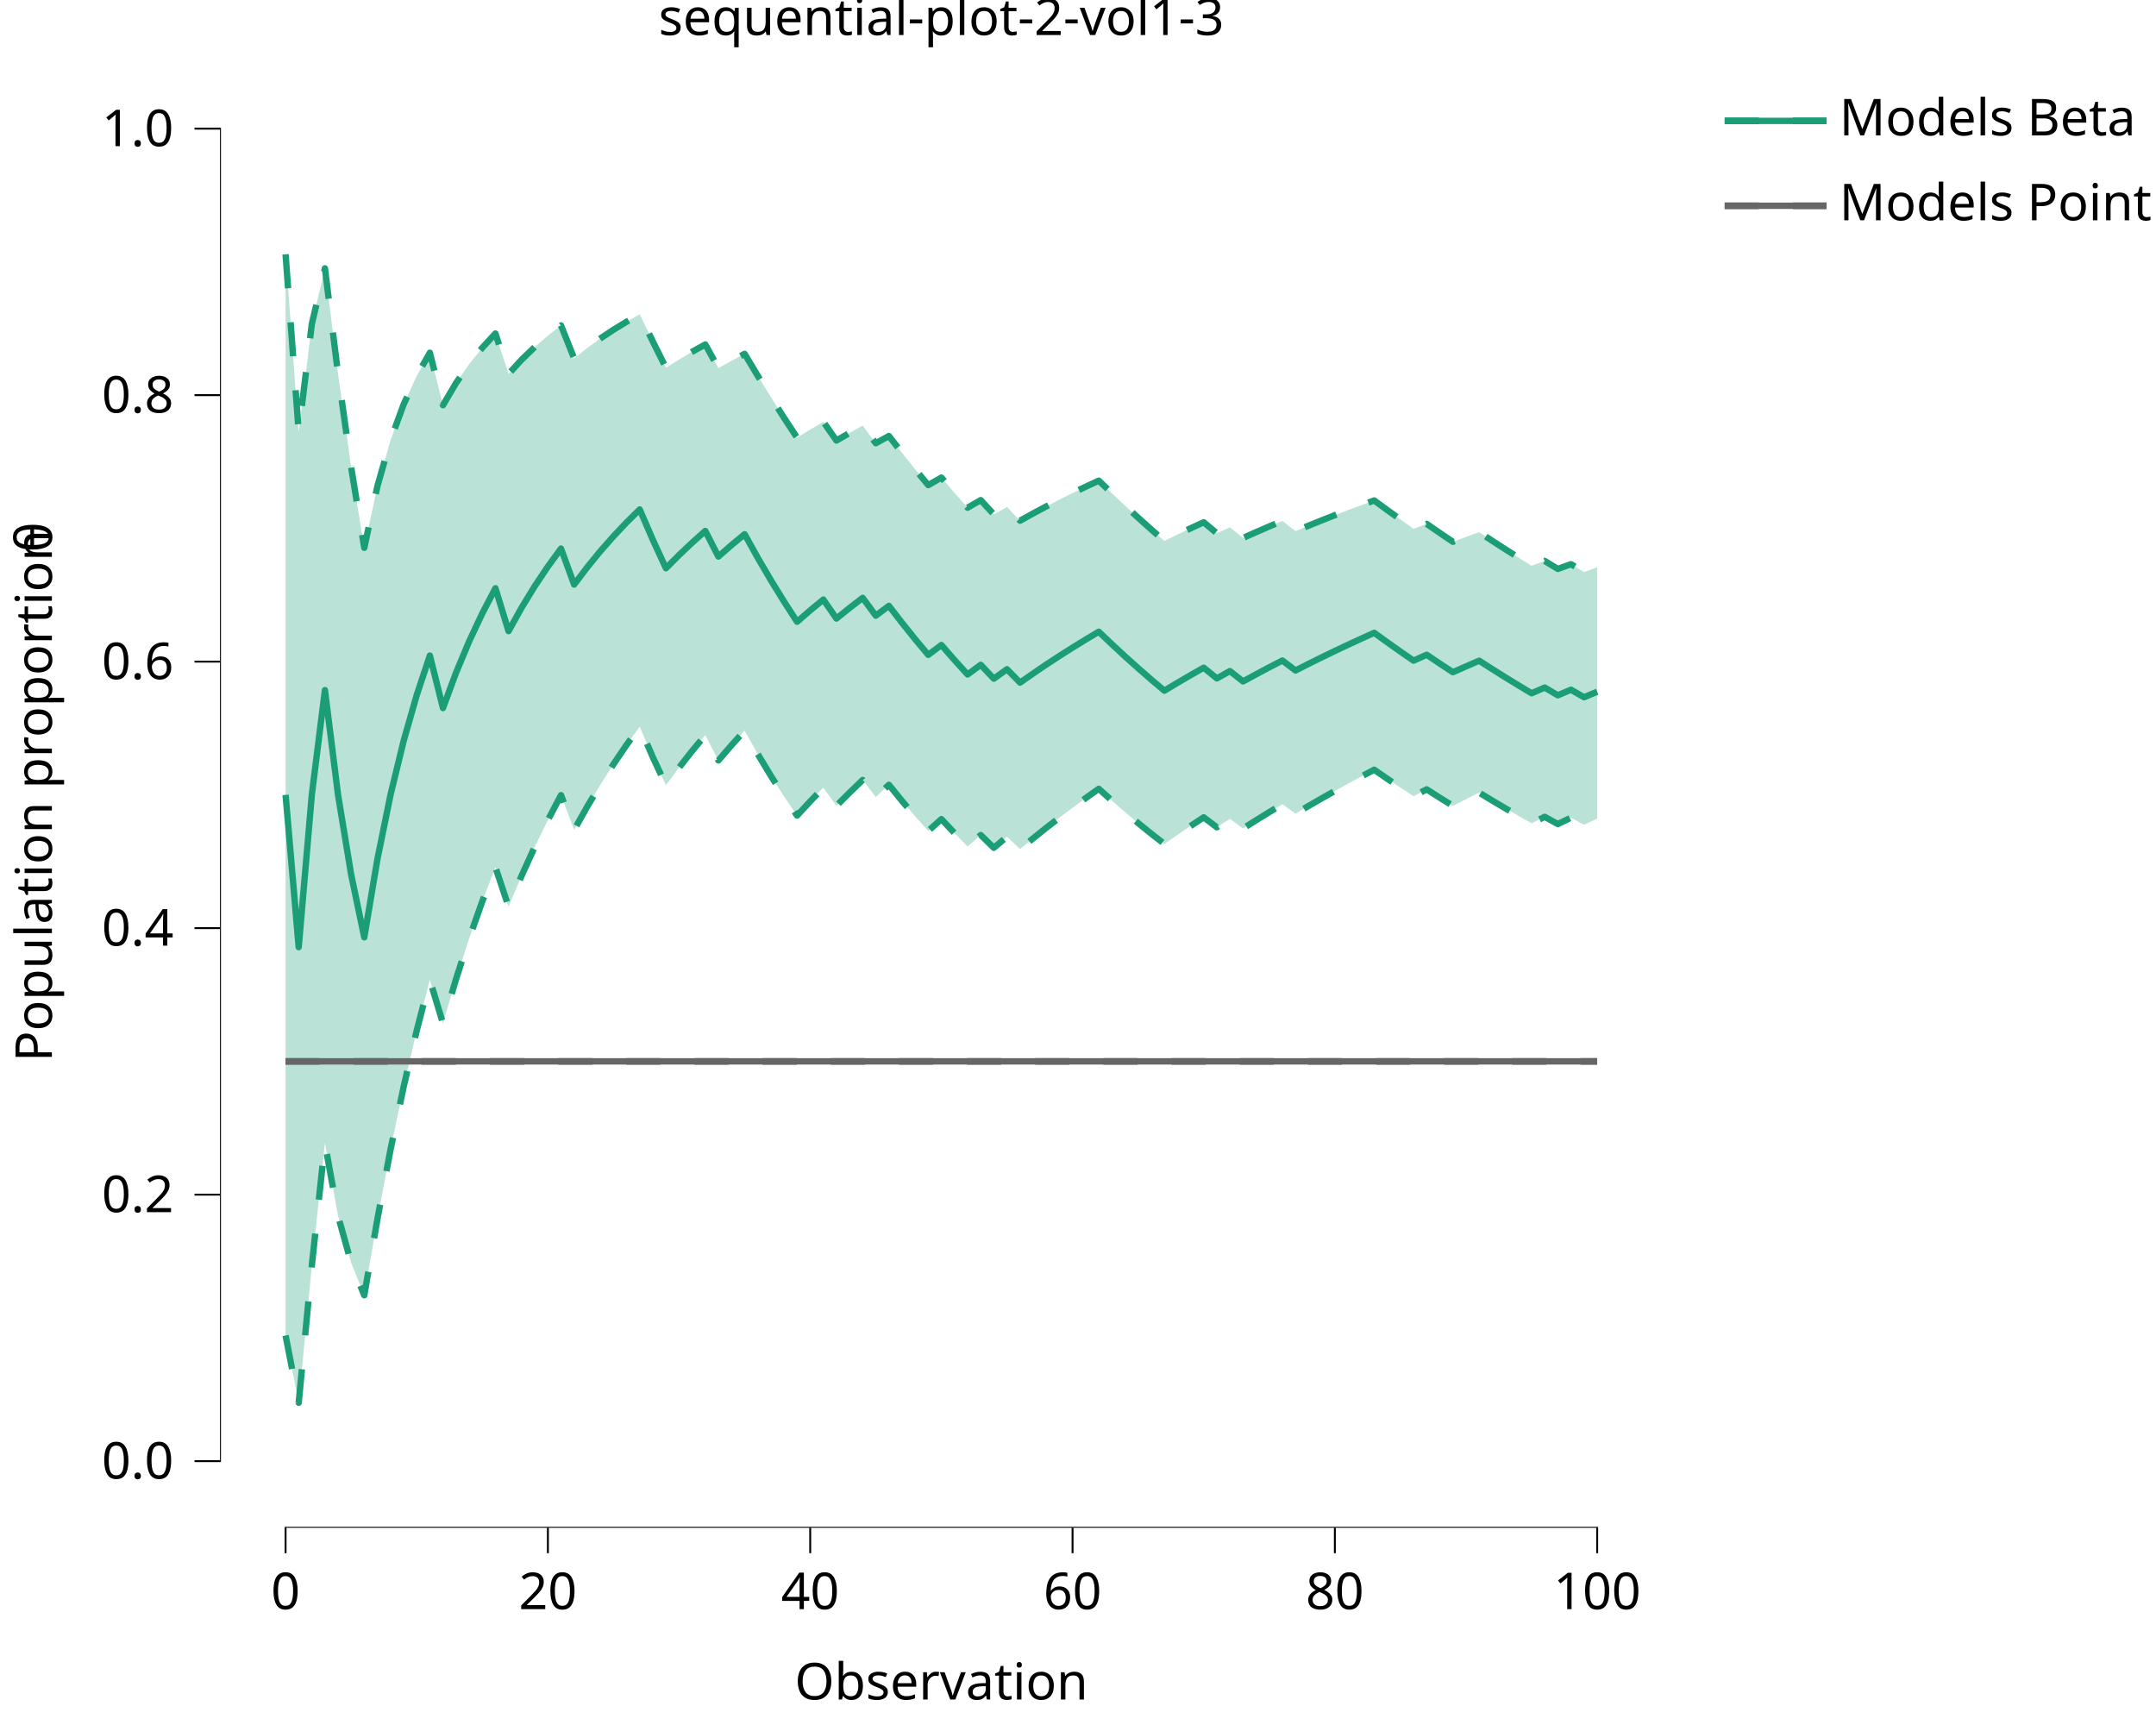
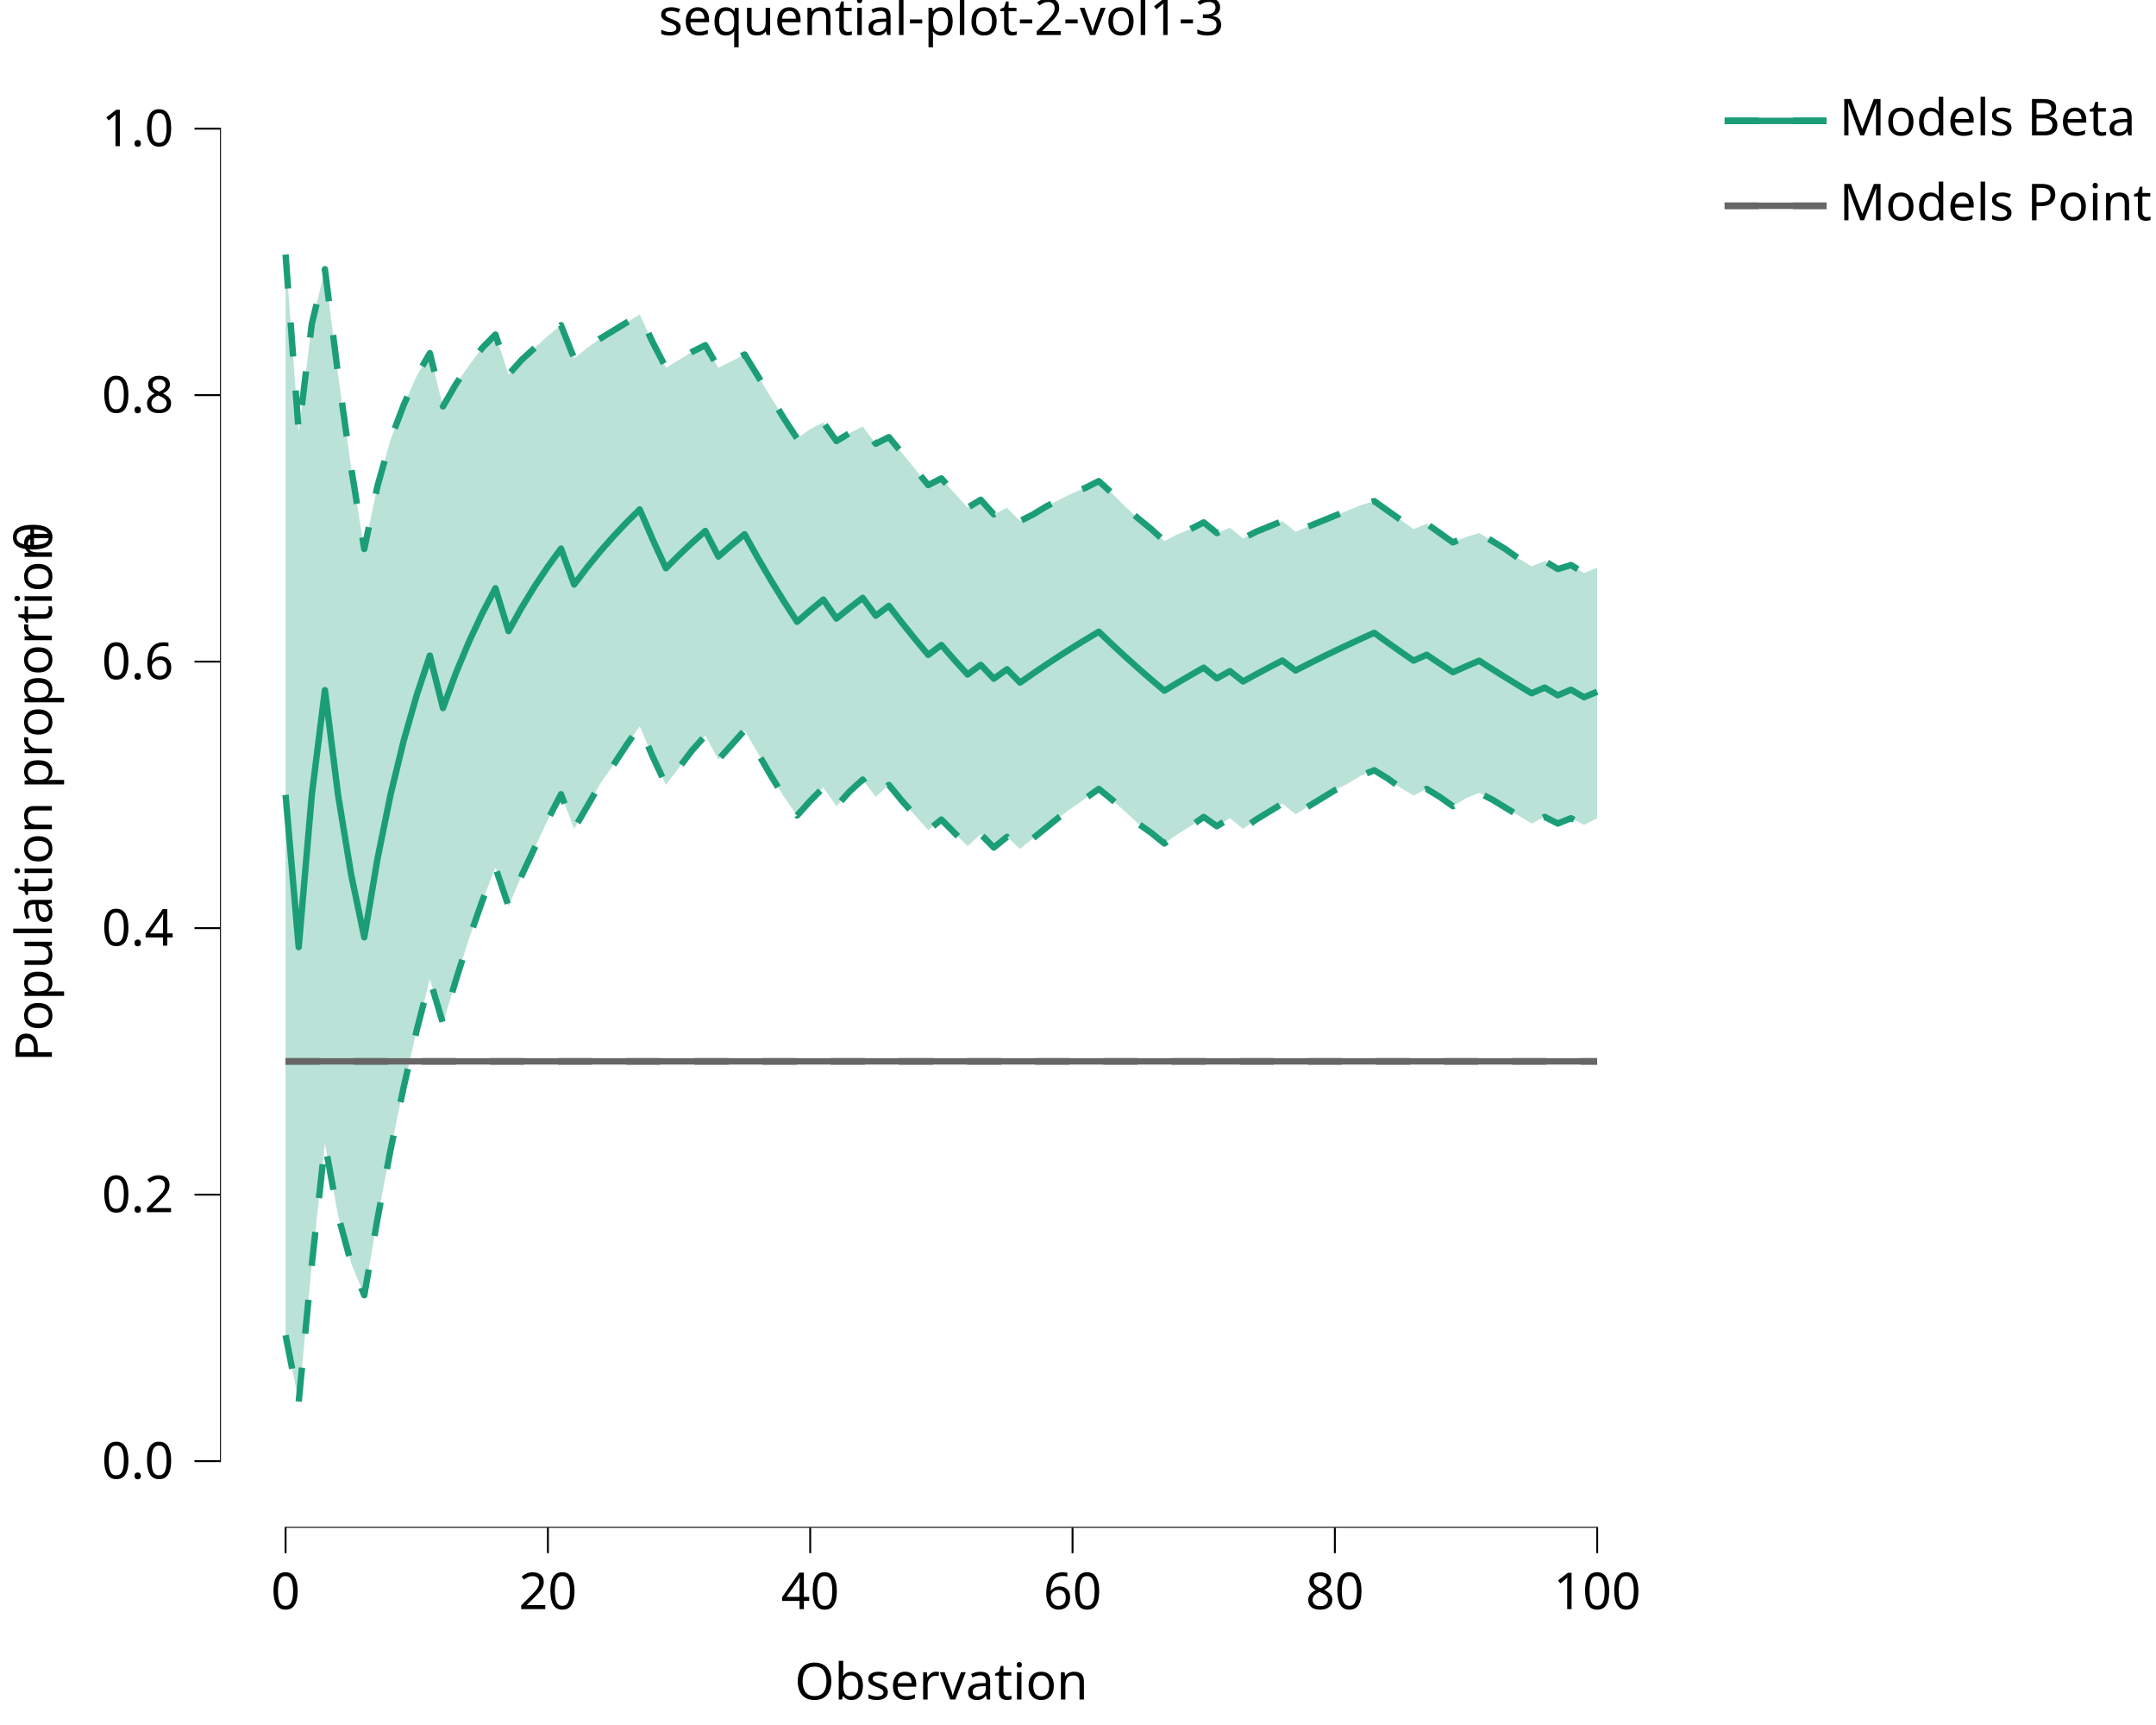
<svg xmlns="http://www.w3.org/2000/svg" class="svglite" data-engine-version="2.0" width="720.00pt" height="576.00pt" viewBox="0 0 720.00 576.00">
  <defs>
    <style type="text/css">
    .svglite line, .svglite polyline, .svglite polygon, .svglite path, .svglite rect, .svglite circle {
      fill: none;
      stroke: #000000;
      stroke-linecap: round;
      stroke-linejoin: round;
      stroke-miterlimit: 10.00;
    }
  </style>
  </defs>
  <rect width="100%" height="100%" style="stroke: none; fill: #FFFFFF;" />
  <defs>
    <clipPath id="cpMC4wMHw3MjAuMDB8MC4wMHw1NzYuMDA=">
      <rect x="0.00" y="0.00" width="720.00" height="576.00" />
    </clipPath>
  </defs>
  <g clip-path="url(#cpMC4wMHw3MjAuMDB8MC4wMHw1NzYuMDA=)">
    <rect x="0.00" y="0.00" width="720.00" height="576.00" style="stroke-width: 10.67; stroke: none;" />
  </g>
  <defs>
    <clipPath id="cpNzMuNDd8NTU1LjI4fDIwLjcxfDUxMC4xNA==">
      <rect x="73.47" y="20.71" width="481.82" height="489.43" />
    </clipPath>
  </defs>
  <g clip-path="url(#cpNzMuNDd8NTU1LjI4fDIwLjcxfDUxMC4xNA==)">
    <rect x="73.47" y="20.71" width="481.82" height="489.43" style="stroke-width: 10.67; stroke: none;" />
    <polygon points="95.37,354.41 99.75,354.41 104.13,354.41 108.51,354.41 112.89,354.41 117.27,354.41 121.65,354.41 126.03,354.41 130.41,354.41 134.79,354.41 139.17,354.41 143.55,354.41 147.93,354.41 152.31,354.41 156.69,354.41 161.07,354.41 165.45,354.41 169.83,354.41 174.21,354.41 178.59,354.41 182.97,354.41 187.35,354.41 191.73,354.41 196.11,354.41 200.49,354.41 204.87,354.41 209.25,354.41 213.63,354.41 218.01,354.41 222.39,354.41 226.77,354.41 231.15,354.41 235.53,354.41 239.91,354.41 244.29,354.41 248.67,354.41 253.05,354.41 257.43,354.41 261.81,354.41 266.19,354.41 270.57,354.41 274.95,354.41 279.33,354.41 283.71,354.41 288.09,354.41 292.47,354.41 296.85,354.41 301.23,354.41 305.61,354.41 309.99,354.41 314.37,354.41 318.75,354.41 323.13,354.41 327.51,354.41 331.89,354.41 336.28,354.41 340.66,354.41 345.04,354.41 349.42,354.41 353.80,354.41 358.18,354.41 362.56,354.41 366.94,354.41 371.32,354.41 375.70,354.41 380.08,354.41 384.46,354.41 388.84,354.41 393.22,354.41 397.60,354.41 401.98,354.41 406.36,354.41 410.74,354.41 415.12,354.41 419.50,354.41 423.88,354.41 428.26,354.41 432.64,354.41 437.02,354.41 441.40,354.41 445.78,354.41 450.16,354.41 454.54,354.41 458.92,354.41 463.30,354.41 467.68,354.41 472.06,354.41 476.44,354.41 480.82,354.41 485.20,354.41 489.58,354.41 493.96,354.41 498.34,354.41 502.72,354.41 507.10,354.41 511.48,354.41 515.86,354.41 520.24,354.41 524.62,354.41 529.00,354.41 533.38,354.41 533.38,354.41 529.00,354.41 524.62,354.41 520.24,354.41 515.86,354.41 511.48,354.41 507.10,354.41 502.72,354.41 498.34,354.41 493.96,354.41 489.58,354.41 485.20,354.41 480.82,354.41 476.44,354.41 472.06,354.41 467.68,354.41 463.30,354.41 458.92,354.41 454.54,354.41 450.16,354.41 445.78,354.41 441.40,354.41 437.02,354.41 432.64,354.41 428.26,354.41 423.88,354.41 419.50,354.41 415.12,354.41 410.74,354.41 406.36,354.41 401.98,354.41 397.60,354.41 393.22,354.41 388.84,354.41 384.46,354.41 380.08,354.41 375.70,354.41 371.32,354.41 366.94,354.41 362.56,354.41 358.18,354.41 353.80,354.41 349.42,354.41 345.04,354.41 340.66,354.41 336.28,354.41 331.89,354.41 327.51,354.41 323.13,354.41 318.75,354.41 314.37,354.41 309.99,354.41 305.61,354.41 301.23,354.41 296.85,354.41 292.47,354.41 288.09,354.41 283.71,354.41 279.33,354.41 274.95,354.41 270.57,354.41 266.19,354.41 261.81,354.41 257.43,354.41 253.05,354.41 248.67,354.41 244.29,354.41 239.91,354.41 235.53,354.41 231.15,354.41 226.77,354.41 222.39,354.41 218.01,354.41 213.63,354.41 209.25,354.41 204.87,354.41 200.49,354.41 196.11,354.41 191.73,354.41 187.35,354.41 182.97,354.41 178.59,354.41 174.21,354.41 169.83,354.41 165.45,354.41 161.07,354.41 156.69,354.41 152.31,354.41 147.93,354.41 143.55,354.41 139.17,354.41 134.79,354.41 130.41,354.41 126.03,354.41 121.65,354.41 117.27,354.41 112.89,354.41 108.51,354.41 104.13,354.41 99.75,354.41 95.37,354.41 " style="stroke-width: 1.07; stroke: none; stroke-linecap: butt; fill: #666666; fill-opacity: 0.30;" />
    <polyline points="95.37,354.41 99.75,354.41 104.13,354.41 108.51,354.41 112.89,354.41 117.27,354.41 121.65,354.41 126.03,354.41 130.41,354.41 134.79,354.41 139.17,354.41 143.55,354.41 147.93,354.41 152.31,354.41 156.69,354.41 161.07,354.41 165.45,354.41 169.83,354.41 174.21,354.41 178.59,354.41 182.97,354.41 187.35,354.41 191.73,354.41 196.11,354.41 200.49,354.41 204.87,354.41 209.25,354.41 213.63,354.41 218.01,354.41 222.39,354.41 226.77,354.41 231.15,354.41 235.53,354.41 239.91,354.41 244.29,354.41 248.67,354.41 253.05,354.41 257.43,354.41 261.81,354.41 266.19,354.41 270.57,354.41 274.95,354.41 279.33,354.41 283.71,354.41 288.09,354.41 292.47,354.41 296.85,354.41 301.23,354.41 305.61,354.41 309.99,354.41 314.37,354.41 318.75,354.41 323.13,354.41 327.51,354.41 331.89,354.41 336.28,354.41 340.66,354.41 345.04,354.41 349.42,354.41 353.80,354.41 358.18,354.41 362.56,354.41 366.94,354.41 371.32,354.41 375.70,354.41 380.08,354.41 384.46,354.41 388.84,354.41 393.22,354.41 397.60,354.41 401.98,354.41 406.36,354.41 410.74,354.41 415.12,354.41 419.50,354.41 423.88,354.41 428.26,354.41 432.64,354.41 437.02,354.41 441.40,354.41 445.78,354.41 450.16,354.41 454.54,354.41 458.92,354.41 463.30,354.41 467.68,354.41 472.06,354.41 476.44,354.41 480.82,354.41 485.20,354.41 489.58,354.41 493.96,354.41 498.34,354.41 502.72,354.41 507.10,354.41 511.48,354.41 515.86,354.41 520.24,354.41 524.62,354.41 529.00,354.41 533.38,354.41 " style="stroke-width: 2.13; stroke: #666666; stroke-dasharray: 11.38,11.38; stroke-linecap: butt;" />
    <polyline points="95.37,354.41 99.75,354.41 104.13,354.41 108.51,354.41 112.89,354.41 117.27,354.41 121.65,354.41 126.03,354.41 130.41,354.41 134.79,354.41 139.17,354.41 143.55,354.41 147.93,354.41 152.31,354.41 156.69,354.41 161.07,354.41 165.45,354.41 169.83,354.41 174.21,354.41 178.59,354.41 182.97,354.41 187.35,354.41 191.73,354.41 196.11,354.41 200.49,354.41 204.87,354.41 209.25,354.41 213.63,354.41 218.01,354.41 222.39,354.41 226.77,354.41 231.15,354.41 235.53,354.41 239.91,354.41 244.29,354.41 248.67,354.41 253.05,354.41 257.43,354.41 261.81,354.41 266.19,354.41 270.57,354.41 274.95,354.41 279.33,354.41 283.71,354.41 288.09,354.41 292.47,354.41 296.85,354.41 301.23,354.41 305.61,354.41 309.99,354.41 314.37,354.41 318.75,354.41 323.13,354.41 327.51,354.41 331.89,354.41 336.28,354.41 340.66,354.41 345.04,354.41 349.42,354.41 353.80,354.41 358.18,354.41 362.56,354.41 366.94,354.41 371.32,354.41 375.70,354.41 380.08,354.41 384.46,354.41 388.84,354.41 393.22,354.41 397.60,354.41 401.98,354.41 406.36,354.41 410.74,354.41 415.12,354.41 419.50,354.41 423.88,354.41 428.26,354.41 432.64,354.41 437.02,354.41 441.40,354.41 445.78,354.41 450.16,354.41 454.54,354.41 458.92,354.41 463.30,354.41 467.68,354.41 472.06,354.41 476.44,354.41 480.82,354.41 485.20,354.41 489.58,354.41 493.96,354.41 498.34,354.41 502.72,354.41 507.10,354.41 511.48,354.41 515.86,354.41 520.24,354.41 524.62,354.41 529.00,354.41 533.38,354.41 " style="stroke-width: 2.13; stroke: #666666; stroke-dasharray: 11.38,11.38; stroke-linecap: butt;" />
-     <polygon points="95.37,445.94 99.75,468.41 104.13,422.65 108.51,381.68 112.89,406.00 117.27,421.68 121.65,432.51 126.03,407.11 130.41,383.87 134.79,362.91 139.17,344.08 143.55,327.17 147.93,341.74 152.31,326.87 156.69,313.32 161.07,300.94 165.45,289.59 169.83,302.75 174.21,292.37 178.59,282.75 182.97,273.82 187.35,265.51 191.73,277.13 196.11,269.33 200.49,262.03 204.87,255.17 209.25,248.72 213.63,242.64 218.01,252.84 222.39,262.18 226.77,256.31 231.15,250.74 235.53,245.45 239.91,253.92 244.29,248.84 248.67,243.98 253.05,251.78 257.43,259.07 261.81,265.91 266.19,272.33 270.57,267.58 274.95,263.03 279.33,269.06 283.71,264.67 288.09,260.44 292.47,266.14 296.85,262.05 301.23,267.45 305.61,272.58 309.99,277.47 314.37,273.51 318.75,278.18 323.13,282.65 327.51,278.82 331.89,283.10 336.28,279.39 340.66,283.50 345.04,279.91 349.42,276.41 353.80,273.02 358.18,269.72 362.56,266.51 366.94,263.39 371.32,267.34 375.70,271.16 380.08,274.83 384.46,278.38 388.84,281.81 393.22,278.77 397.60,275.81 401.98,272.91 406.36,276.24 410.74,273.41 415.12,276.64 419.50,273.88 423.88,271.18 428.26,268.55 432.64,271.67 437.02,269.10 441.40,266.58 445.78,264.11 450.16,261.70 454.54,259.33 458.92,257.02 463.30,260.05 467.68,262.99 472.06,265.86 476.44,263.58 480.82,266.37 485.20,269.09 489.58,266.86 493.96,264.67 498.34,267.32 502.72,269.91 507.10,272.43 511.48,274.90 515.86,272.75 520.24,275.16 524.62,273.05 529.00,275.40 533.38,273.33 533.38,189.43 529.00,191.00 524.62,188.39 520.24,189.97 515.86,187.31 511.48,188.91 507.10,186.18 502.72,183.41 498.34,180.58 493.96,177.71 489.58,179.29 485.20,180.91 480.82,177.95 476.44,174.93 472.06,176.55 467.68,173.46 463.30,170.32 458.92,167.11 454.54,168.71 450.16,170.34 445.78,172.02 441.40,173.75 437.02,175.52 432.64,177.34 428.26,173.93 423.88,175.78 419.50,177.68 415.12,179.63 410.74,176.07 406.36,178.06 401.98,174.39 397.60,176.41 393.22,178.49 388.84,180.64 384.46,176.79 380.08,172.86 375.70,168.83 371.32,164.71 366.94,160.50 362.56,162.53 358.18,164.64 353.80,166.82 349.42,169.09 345.04,171.43 340.66,173.87 336.28,169.28 331.89,171.76 327.51,166.99 323.13,169.53 318.75,164.57 314.37,159.47 309.99,161.99 305.61,156.68 301.23,151.21 296.85,145.59 292.47,148.00 288.09,142.12 283.71,144.55 279.33,147.10 274.95,140.85 270.57,143.43 266.19,146.15 261.81,139.48 257.43,132.59 253.05,125.48 248.67,118.16 244.29,120.47 239.91,122.92 235.53,115.02 231.15,117.45 226.77,120.04 222.39,122.82 218.01,114.03 213.63,104.95 209.25,107.43 204.87,110.11 200.49,113.02 196.11,116.20 191.73,119.68 187.35,108.66 182.97,112.08 178.59,115.87 174.21,120.10 169.83,124.86 165.45,111.36 161.07,116.11 156.69,121.56 152.31,127.88 147.93,135.30 143.55,117.78 139.17,125.53 134.79,135.04 130.41,146.98 126.03,162.37 121.65,182.93 117.27,156.01 112.89,124.85 108.51,89.60 104.13,108.20 99.75,144.26 95.37,84.91 " style="stroke-width: 1.07; stroke: none; stroke-linecap: butt; fill: #1B9E77; fill-opacity: 0.30;" />
-     <polyline points="95.37,84.91 99.75,144.26 104.13,108.20 108.51,89.60 112.89,124.85 117.27,156.01 121.65,182.93 126.03,162.37 130.41,146.98 134.79,135.04 139.17,125.53 143.55,117.78 147.93,135.30 152.31,127.88 156.69,121.56 161.07,116.11 165.45,111.36 169.83,124.86 174.21,120.10 178.59,115.87 182.97,112.08 187.35,108.66 191.73,119.68 196.11,116.20 200.49,113.02 204.87,110.11 209.25,107.43 213.63,104.95 218.01,114.03 222.39,122.82 226.77,120.04 231.15,117.45 235.53,115.02 239.91,122.92 244.29,120.47 248.67,118.16 253.05,125.48 257.43,132.59 261.81,139.48 266.19,146.15 270.57,143.43 274.95,140.85 279.33,147.10 283.71,144.55 288.09,142.12 292.47,148.00 296.85,145.59 301.23,151.21 305.61,156.68 309.99,161.99 314.37,159.47 318.75,164.57 323.13,169.53 327.51,166.99 331.89,171.76 336.28,169.28 340.66,173.87 345.04,171.43 349.42,169.09 353.80,166.82 358.18,164.64 362.56,162.53 366.94,160.50 371.32,164.71 375.70,168.83 380.08,172.86 384.46,176.79 388.84,180.64 393.22,178.49 397.60,176.41 401.98,174.39 406.36,178.06 410.74,176.07 415.12,179.63 419.50,177.68 423.88,175.78 428.26,173.93 432.64,177.34 437.02,175.52 441.40,173.75 445.78,172.02 450.16,170.34 454.54,168.71 458.92,167.11 463.30,170.32 467.68,173.46 472.06,176.55 476.44,174.93 480.82,177.95 485.20,180.91 489.58,179.29 493.96,177.71 498.34,180.58 502.72,183.41 507.10,186.18 511.48,188.91 515.86,187.31 520.24,189.97 524.62,188.39 529.00,191.00 533.38,189.43 " style="stroke-width: 2.13; stroke: #1B9E77; stroke-dasharray: 11.38,11.38; stroke-linecap: butt;" />
-     <polyline points="95.37,445.94 99.75,468.41 104.13,422.65 108.51,381.68 112.89,406.00 117.27,421.68 121.65,432.51 126.03,407.11 130.41,383.87 134.79,362.91 139.17,344.08 143.55,327.17 147.93,341.74 152.31,326.87 156.69,313.32 161.07,300.94 165.45,289.59 169.83,302.75 174.21,292.37 178.59,282.75 182.97,273.82 187.35,265.51 191.73,277.13 196.11,269.33 200.49,262.03 204.87,255.17 209.25,248.72 213.63,242.64 218.01,252.84 222.39,262.18 226.77,256.31 231.15,250.74 235.53,245.45 239.91,253.92 244.29,248.84 248.67,243.98 253.05,251.78 257.43,259.07 261.81,265.91 266.19,272.33 270.57,267.58 274.95,263.03 279.33,269.06 283.71,264.67 288.09,260.44 292.47,266.14 296.85,262.05 301.23,267.45 305.61,272.58 309.99,277.47 314.37,273.51 318.75,278.18 323.13,282.65 327.51,278.82 331.89,283.10 336.28,279.39 340.66,283.50 345.04,279.91 349.42,276.41 353.80,273.02 358.18,269.72 362.56,266.51 366.94,263.39 371.32,267.34 375.70,271.16 380.08,274.83 384.46,278.38 388.84,281.81 393.22,278.77 397.60,275.81 401.98,272.91 406.36,276.24 410.74,273.41 415.12,276.64 419.50,273.88 423.88,271.18 428.26,268.55 432.64,271.67 437.02,269.10 441.40,266.58 445.78,264.11 450.16,261.70 454.54,259.33 458.92,257.02 463.30,260.05 467.68,262.99 472.06,265.86 476.44,263.58 480.82,266.37 485.20,269.09 489.58,266.86 493.96,264.67 498.34,267.32 502.72,269.91 507.10,272.43 511.48,274.90 515.86,272.75 520.24,275.16 524.62,273.05 529.00,275.40 533.38,273.33 " style="stroke-width: 2.13; stroke: #1B9E77; stroke-dasharray: 11.38,11.38; stroke-linecap: butt;" />
+     <polygon points="95.37,445.85 99.75,468.09 104.13,422.26 108.51,381.78 112.89,405.80 117.27,421.82 121.65,432.50 126.03,407.14 130.41,384.00 134.79,363.09 139.17,343.96 143.55,327.05 147.93,341.73 152.31,327.05 156.69,313.25 161.07,300.80 165.45,289.67 169.83,302.58 174.21,292.34 178.59,283.00 182.97,273.66 187.35,265.20 191.73,276.77 196.11,269.21 200.49,261.64 204.87,255.41 209.25,248.74 213.63,242.51 218.01,252.74 222.39,262.09 226.77,256.30 231.15,250.52 235.53,245.62 239.91,253.63 244.29,248.74 248.67,243.84 253.05,251.41 257.43,258.97 261.81,266.09 266.19,272.32 270.57,267.43 274.95,262.98 279.33,269.21 283.71,264.31 288.09,260.31 292.47,266.09 296.85,262.09 301.23,267.43 305.61,272.32 309.99,277.21 314.37,273.66 318.75,278.10 323.13,282.55 327.51,278.55 331.89,283.00 336.28,279.44 340.66,283.44 345.04,279.88 349.42,276.32 353.80,272.77 358.18,269.65 362.56,266.54 366.94,263.42 371.32,266.98 375.70,270.99 380.08,274.99 384.46,278.10 388.84,281.66 393.22,278.55 397.60,275.88 401.98,272.77 406.36,275.88 410.74,273.21 415.12,276.77 419.50,273.66 423.88,270.99 428.26,268.32 432.64,271.88 437.02,269.21 441.40,266.54 445.78,263.87 450.16,261.64 454.54,258.97 458.92,257.19 463.30,259.86 467.68,262.98 472.06,265.65 476.44,263.42 480.82,266.09 485.20,269.21 489.58,266.54 493.96,264.76 498.34,266.98 502.72,269.65 507.10,272.32 511.48,274.99 515.86,272.77 520.24,274.99 524.62,273.21 529.00,275.43 533.38,273.21 533.38,189.56 529.00,191.34 524.62,188.67 520.24,190.01 515.86,187.34 511.48,189.12 507.10,186.45 502.72,183.33 498.34,180.66 493.96,177.99 489.58,179.33 485.20,181.11 480.82,177.99 476.44,174.88 472.06,176.66 467.68,173.54 463.30,170.43 458.92,167.32 454.54,168.65 450.16,170.43 445.78,172.21 441.40,173.99 437.02,175.77 432.64,177.55 428.26,173.99 423.88,175.77 419.50,177.55 415.12,179.77 410.74,176.21 406.36,177.99 401.98,174.43 397.60,176.66 393.22,178.44 388.84,180.66 384.46,176.66 380.08,173.10 375.70,169.09 371.32,164.65 366.94,160.64 362.56,162.87 358.18,164.65 353.80,166.87 349.42,169.09 345.04,171.76 340.66,173.99 336.28,169.54 331.89,171.76 327.51,166.87 323.13,169.54 318.75,164.65 314.37,159.75 309.99,161.98 305.61,156.64 301.23,151.30 296.85,145.96 292.47,148.18 288.09,142.40 283.71,144.62 279.33,147.29 274.95,141.06 270.57,143.29 266.19,146.40 261.81,139.73 257.43,132.61 253.05,125.49 248.67,118.37 244.29,120.60 239.91,122.82 235.53,115.26 231.15,117.48 226.77,120.15 222.39,122.82 218.01,114.37 213.63,105.02 209.25,107.69 204.87,110.36 200.49,113.03 196.11,116.15 191.73,119.71 187.35,108.58 182.97,112.14 178.59,116.15 174.21,120.15 169.83,125.05 165.45,111.70 161.07,116.15 156.69,121.93 152.31,128.16 147.93,135.72 143.55,117.93 139.17,125.49 134.79,135.28 130.41,146.85 126.03,162.42 121.65,183.33 117.27,156.19 112.89,125.05 108.51,89.90 104.13,108.14 99.75,144.18 95.37,85.00 " style="stroke-width: 1.07; stroke: none; stroke-linecap: butt; fill: #1B9E77; fill-opacity: 0.30;" />
+     <polyline points="95.37,85.00 99.75,144.18 104.13,108.14 108.51,89.90 112.89,125.05 117.27,156.19 121.65,183.33 126.03,162.42 130.41,146.85 134.79,135.28 139.17,125.49 143.55,117.93 147.93,135.72 152.31,128.16 156.69,121.93 161.07,116.15 165.45,111.70 169.83,125.05 174.21,120.15 178.59,116.15 182.97,112.14 187.35,108.58 191.73,119.71 196.11,116.15 200.49,113.03 204.87,110.36 209.25,107.69 213.63,105.02 218.01,114.37 222.39,122.82 226.77,120.15 231.15,117.48 235.53,115.26 239.91,122.82 244.29,120.60 248.67,118.37 253.05,125.49 257.43,132.61 261.81,139.73 266.19,146.40 270.57,143.29 274.95,141.06 279.33,147.29 283.71,144.62 288.09,142.40 292.47,148.18 296.85,145.96 301.23,151.30 305.61,156.64 309.99,161.98 314.37,159.75 318.75,164.65 323.13,169.54 327.51,166.87 331.89,171.76 336.28,169.54 340.66,173.99 345.04,171.76 349.42,169.09 353.80,166.87 358.18,164.65 362.56,162.87 366.94,160.64 371.32,164.65 375.70,169.09 380.08,173.10 384.46,176.66 388.84,180.66 393.22,178.44 397.60,176.66 401.98,174.43 406.36,177.99 410.74,176.21 415.12,179.77 419.50,177.55 423.88,175.77 428.26,173.99 432.64,177.55 437.02,175.77 441.40,173.99 445.78,172.21 450.16,170.43 454.54,168.65 458.92,167.32 463.30,170.43 467.68,173.54 472.06,176.66 476.44,174.88 480.82,177.99 485.20,181.11 489.58,179.33 493.96,177.99 498.34,180.66 502.72,183.33 507.10,186.45 511.48,189.12 515.86,187.34 520.24,190.01 524.62,188.67 529.00,191.34 533.38,189.56 " style="stroke-width: 2.13; stroke: #1B9E77; stroke-dasharray: 11.38,11.38; stroke-linecap: butt;" />
+     <polyline points="95.37,445.85 99.75,468.09 104.13,422.26 108.51,381.78 112.89,405.80 117.27,421.82 121.65,432.50 126.03,407.14 130.41,384.00 134.79,363.09 139.17,343.96 143.55,327.05 147.93,341.73 152.31,327.05 156.69,313.25 161.07,300.80 165.45,289.67 169.83,302.58 174.21,292.34 178.59,283.00 182.97,273.66 187.35,265.20 191.73,276.77 196.11,269.21 200.49,261.64 204.87,255.41 209.25,248.74 213.63,242.51 218.01,252.74 222.39,262.09 226.77,256.30 231.15,250.52 235.53,245.62 239.91,253.63 244.29,248.74 248.67,243.84 253.05,251.41 257.43,258.97 261.81,266.09 266.19,272.32 270.57,267.43 274.95,262.98 279.33,269.21 283.71,264.31 288.09,260.31 292.47,266.09 296.85,262.09 301.23,267.43 305.61,272.32 309.99,277.21 314.37,273.66 318.75,278.10 323.13,282.55 327.51,278.55 331.89,283.00 336.28,279.44 340.66,283.44 345.04,279.88 349.42,276.32 353.80,272.77 358.18,269.65 362.56,266.54 366.94,263.42 371.32,266.98 375.70,270.99 380.08,274.99 384.46,278.10 388.84,281.66 393.22,278.55 397.60,275.88 401.98,272.77 406.36,275.88 410.74,273.21 415.12,276.77 419.50,273.66 423.88,270.99 428.26,268.32 432.64,271.88 437.02,269.21 441.40,266.54 445.78,263.87 450.16,261.64 454.54,258.97 458.92,257.19 463.30,259.86 467.68,262.98 472.06,265.65 476.44,263.42 480.82,266.09 485.20,269.21 489.58,266.54 493.96,264.76 498.34,266.98 502.72,269.65 507.10,272.32 511.48,274.99 515.86,272.77 520.24,274.99 524.62,273.21 529.00,275.43 533.38,273.21 " style="stroke-width: 2.13; stroke: #1B9E77; stroke-dasharray: 11.38,11.38; stroke-linecap: butt;" />
    <polyline points="95.37,265.42 99.75,316.27 104.13,265.42 108.51,230.45 112.89,265.42 117.27,292.05 121.65,312.99 126.03,286.92 130.41,265.42 134.79,247.41 139.17,232.09 143.55,218.90 147.93,236.43 152.31,224.59 156.69,214.12 161.07,204.79 165.45,196.42 169.83,210.74 174.21,202.88 178.59,195.72 182.97,189.18 187.35,183.17 191.73,195.19 196.11,189.41 200.49,184.05 204.87,179.08 209.25,174.44 213.63,170.10 218.01,180.24 222.39,189.75 226.77,185.35 231.15,181.20 235.53,177.29 239.91,185.84 244.29,182.01 248.67,178.38 253.05,186.25 257.43,193.73 261.81,200.84 266.19,207.62 270.57,203.82 274.95,200.20 279.33,206.54 283.71,203.01 288.09,199.63 292.47,205.59 296.85,202.30 301.23,207.97 305.61,213.42 309.99,218.67 314.37,215.37 318.75,220.39 323.13,225.22 327.51,221.99 331.89,226.62 336.28,223.47 340.66,227.93 345.04,224.87 349.42,221.90 353.80,219.03 358.18,216.25 362.56,213.56 366.94,210.94 371.32,215.12 375.70,219.17 380.08,223.10 384.46,226.92 388.84,230.63 393.22,228.00 397.60,225.44 401.98,222.95 406.36,226.52 410.74,224.08 415.12,227.54 419.50,225.15 423.88,222.82 428.26,220.56 432.64,223.89 437.02,221.66 441.40,219.49 445.78,217.37 450.16,215.30 454.54,213.28 458.92,211.31 463.30,214.48 467.68,217.57 472.06,220.60 476.44,218.63 480.82,221.58 485.20,224.46 489.58,222.52 493.96,220.62 498.34,223.42 502.72,226.17 507.10,228.85 511.48,231.49 515.86,229.59 520.24,232.17 524.62,230.30 529.00,232.82 533.38,230.98 " style="stroke-width: 2.13; stroke: #1B9E77; stroke-linecap: butt;" />
    <polyline points="95.37,354.41 99.75,354.41 104.13,354.41 108.51,354.41 112.89,354.41 117.27,354.41 121.65,354.41 126.03,354.41 130.41,354.41 134.79,354.41 139.17,354.41 143.55,354.41 147.93,354.41 152.31,354.41 156.69,354.41 161.07,354.41 165.45,354.41 169.83,354.41 174.21,354.41 178.59,354.41 182.97,354.41 187.35,354.41 191.73,354.41 196.11,354.41 200.49,354.41 204.87,354.41 209.25,354.41 213.63,354.41 218.01,354.41 222.39,354.41 226.77,354.41 231.15,354.41 235.53,354.41 239.91,354.41 244.29,354.41 248.67,354.41 253.05,354.41 257.43,354.41 261.81,354.41 266.19,354.41 270.57,354.41 274.95,354.41 279.33,354.41 283.71,354.41 288.09,354.41 292.47,354.41 296.85,354.41 301.23,354.41 305.61,354.41 309.99,354.41 314.37,354.41 318.75,354.41 323.13,354.41 327.51,354.41 331.89,354.41 336.28,354.41 340.66,354.41 345.04,354.41 349.42,354.41 353.80,354.41 358.18,354.41 362.56,354.41 366.94,354.41 371.32,354.41 375.70,354.41 380.08,354.41 384.46,354.41 388.84,354.41 393.22,354.41 397.60,354.41 401.98,354.41 406.36,354.41 410.74,354.41 415.12,354.41 419.50,354.41 423.88,354.41 428.26,354.41 432.64,354.41 437.02,354.41 441.40,354.41 445.78,354.41 450.16,354.41 454.54,354.41 458.92,354.41 463.30,354.41 467.68,354.41 472.06,354.41 476.44,354.41 480.82,354.41 485.20,354.41 489.58,354.41 493.96,354.41 498.34,354.41 502.72,354.41 507.10,354.41 511.48,354.41 515.86,354.41 520.24,354.41 524.62,354.41 529.00,354.41 533.38,354.41 " style="stroke-width: 2.13; stroke: #666666; stroke-linecap: butt;" />
    <line x1="95.05" y1="510.14" x2="533.70" y2="510.14" style="stroke-width: 0.64; stroke-linecap: butt;" />
    <line x1="73.47" y1="488.21" x2="73.47" y2="42.64" style="stroke-width: 0.64; stroke-linecap: butt;" />
    <rect x="73.47" y="20.71" width="481.82" height="489.43" style="stroke-width: 0.00; stroke: none;" />
  </g>
  <g clip-path="url(#cpMC4wMHw3MjAuMDB8MC4wMHw1NzYuMDA=)">
    <polyline points="73.47,510.14 73.47,20.71 " style="stroke-width: 0.00; stroke: none; stroke-linecap: butt;" />
    <text x="57.99" y="493.74" text-anchor="end" style="font-size: 17.00px; font-family: sans;" textLength="23.63px" lengthAdjust="spacingAndGlyphs">0.0</text>
    <text x="57.99" y="404.75" text-anchor="end" style="font-size: 17.00px; font-family: sans;" textLength="23.63px" lengthAdjust="spacingAndGlyphs">0.2</text>
    <text x="57.99" y="315.77" text-anchor="end" style="font-size: 17.00px; font-family: sans;" textLength="23.63px" lengthAdjust="spacingAndGlyphs">0.4</text>
    <text x="57.99" y="226.78" text-anchor="end" style="font-size: 17.00px; font-family: sans;" textLength="23.63px" lengthAdjust="spacingAndGlyphs">0.6</text>
    <text x="57.99" y="137.79" text-anchor="end" style="font-size: 17.00px; font-family: sans;" textLength="23.63px" lengthAdjust="spacingAndGlyphs">0.8</text>
    <text x="57.99" y="48.80" text-anchor="end" style="font-size: 17.00px; font-family: sans;" textLength="23.63px" lengthAdjust="spacingAndGlyphs">1.0</text>
    <polyline points="64.96,487.89 73.47,487.89 " style="stroke-width: 0.64; stroke-linecap: butt;" />
    <polyline points="64.96,398.91 73.47,398.91 " style="stroke-width: 0.64; stroke-linecap: butt;" />
    <polyline points="64.96,309.92 73.47,309.92 " style="stroke-width: 0.64; stroke-linecap: butt;" />
    <polyline points="64.96,220.93 73.47,220.93 " style="stroke-width: 0.64; stroke-linecap: butt;" />
    <polyline points="64.96,131.94 73.47,131.94 " style="stroke-width: 0.64; stroke-linecap: butt;" />
    <polyline points="64.96,42.95 73.47,42.95 " style="stroke-width: 0.64; stroke-linecap: butt;" />
    <polyline points="73.47,510.14 555.28,510.14 " style="stroke-width: 0.00; stroke: none; stroke-linecap: butt;" />
    <polyline points="95.37,518.64 95.37,510.14 " style="stroke-width: 0.64; stroke-linecap: butt;" />
    <polyline points="182.97,518.64 182.97,510.14 " style="stroke-width: 0.64; stroke-linecap: butt;" />
    <polyline points="270.57,518.64 270.57,510.14 " style="stroke-width: 0.64; stroke-linecap: butt;" />
    <polyline points="358.18,518.64 358.18,510.14 " style="stroke-width: 0.64; stroke-linecap: butt;" />
    <polyline points="445.78,518.64 445.78,510.14 " style="stroke-width: 0.64; stroke-linecap: butt;" />
    <polyline points="533.38,518.64 533.38,510.14 " style="stroke-width: 0.64; stroke-linecap: butt;" />
    <text x="95.37" y="537.32" text-anchor="middle" style="font-size: 17.00px; font-family: sans;" textLength="9.46px" lengthAdjust="spacingAndGlyphs">0</text>
    <text x="182.97" y="537.32" text-anchor="middle" style="font-size: 17.00px; font-family: sans;" textLength="18.91px" lengthAdjust="spacingAndGlyphs">20</text>
    <text x="270.57" y="537.32" text-anchor="middle" style="font-size: 17.00px; font-family: sans;" textLength="18.91px" lengthAdjust="spacingAndGlyphs">40</text>
    <text x="358.18" y="537.32" text-anchor="middle" style="font-size: 17.00px; font-family: sans;" textLength="18.91px" lengthAdjust="spacingAndGlyphs">60</text>
    <text x="445.78" y="537.32" text-anchor="middle" style="font-size: 17.00px; font-family: sans;" textLength="18.91px" lengthAdjust="spacingAndGlyphs">80</text>
    <text x="533.38" y="537.32" text-anchor="middle" style="font-size: 17.00px; font-family: sans;" textLength="28.37px" lengthAdjust="spacingAndGlyphs">100</text>
    <text x="314.37" y="567.49" text-anchor="middle" style="font-size: 17.00px; font-family: sans;" textLength="91.68px" lengthAdjust="spacingAndGlyphs">Observation</text>
    <text transform="translate(17.33,354.55) rotate(-90)" style="font-size: 17.00px; font-family: sans;" textLength="161.62px" lengthAdjust="spacingAndGlyphs">Population proportion</text>
    <text transform="translate(17.33,192.93) rotate(-90)" style="font-size: 17.00px; font-family: sans;" textLength="4.25px" lengthAdjust="spacingAndGlyphs"> </text>
    <text transform="translate(17.33,188.68) rotate(-90)" style="font-size: 17.00px; font-family: sans;" textLength="4.25px" lengthAdjust="spacingAndGlyphs"> </text>
    <text transform="translate(17.33,184.43) rotate(-90)" style="font-size: 17.00px; font-family: sans;" textLength="8.13px" lengthAdjust="spacingAndGlyphs">θ</text>
    <rect x="566.24" y="20.71" width="153.76" height="67.65" style="stroke-width: 0.75; stroke: none;" />
    <rect x="566.24" y="20.71" width="153.76" height="67.65" style="stroke-width: 10.67; stroke: none;" />
    <rect x="571.72" y="26.19" width="42.52" height="28.35" style="stroke-width: 10.67; stroke: none;" />
    <line x1="575.97" y1="40.36" x2="609.99" y2="40.36" style="stroke-width: 2.13; stroke: #1B9E77; stroke-dasharray: 11.38,11.38; stroke-linecap: butt;" />
    <line x1="575.97" y1="40.36" x2="609.99" y2="40.36" style="stroke-width: 2.13; stroke: #1B9E77; stroke-dasharray: 11.38,11.38; stroke-linecap: butt;" />
    <line x1="575.97" y1="40.36" x2="609.99" y2="40.36" style="stroke-width: 2.13; stroke: #1B9E77; stroke-linecap: butt;" />
    <rect x="571.72" y="54.53" width="42.52" height="28.35" style="stroke-width: 10.67; stroke: none;" />
    <line x1="575.97" y1="68.71" x2="609.99" y2="68.71" style="stroke-width: 2.13; stroke: #666666; stroke-dasharray: 11.38,11.38; stroke-linecap: butt;" />
    <line x1="575.97" y1="68.71" x2="609.99" y2="68.71" style="stroke-width: 2.13; stroke: #666666; stroke-dasharray: 11.38,11.38; stroke-linecap: butt;" />
    <line x1="575.97" y1="68.71" x2="609.99" y2="68.71" style="stroke-width: 2.13; stroke: #666666; stroke-linecap: butt;" />
    <text x="614.24" y="45.21" style="font-size: 17.00px; font-family: sans;" textLength="94.51px" lengthAdjust="spacingAndGlyphs">Models Beta</text>
    <text x="614.24" y="73.56" style="font-size: 17.00px; font-family: sans;" textLength="98.29px" lengthAdjust="spacingAndGlyphs">Models Point</text>
    <text x="314.37" y="11.70" text-anchor="middle" style="font-size: 17.00px; font-family: sans;" textLength="177.66px" lengthAdjust="spacingAndGlyphs">sequential-plot-2-vol1-3</text>
  </g>
</svg>
